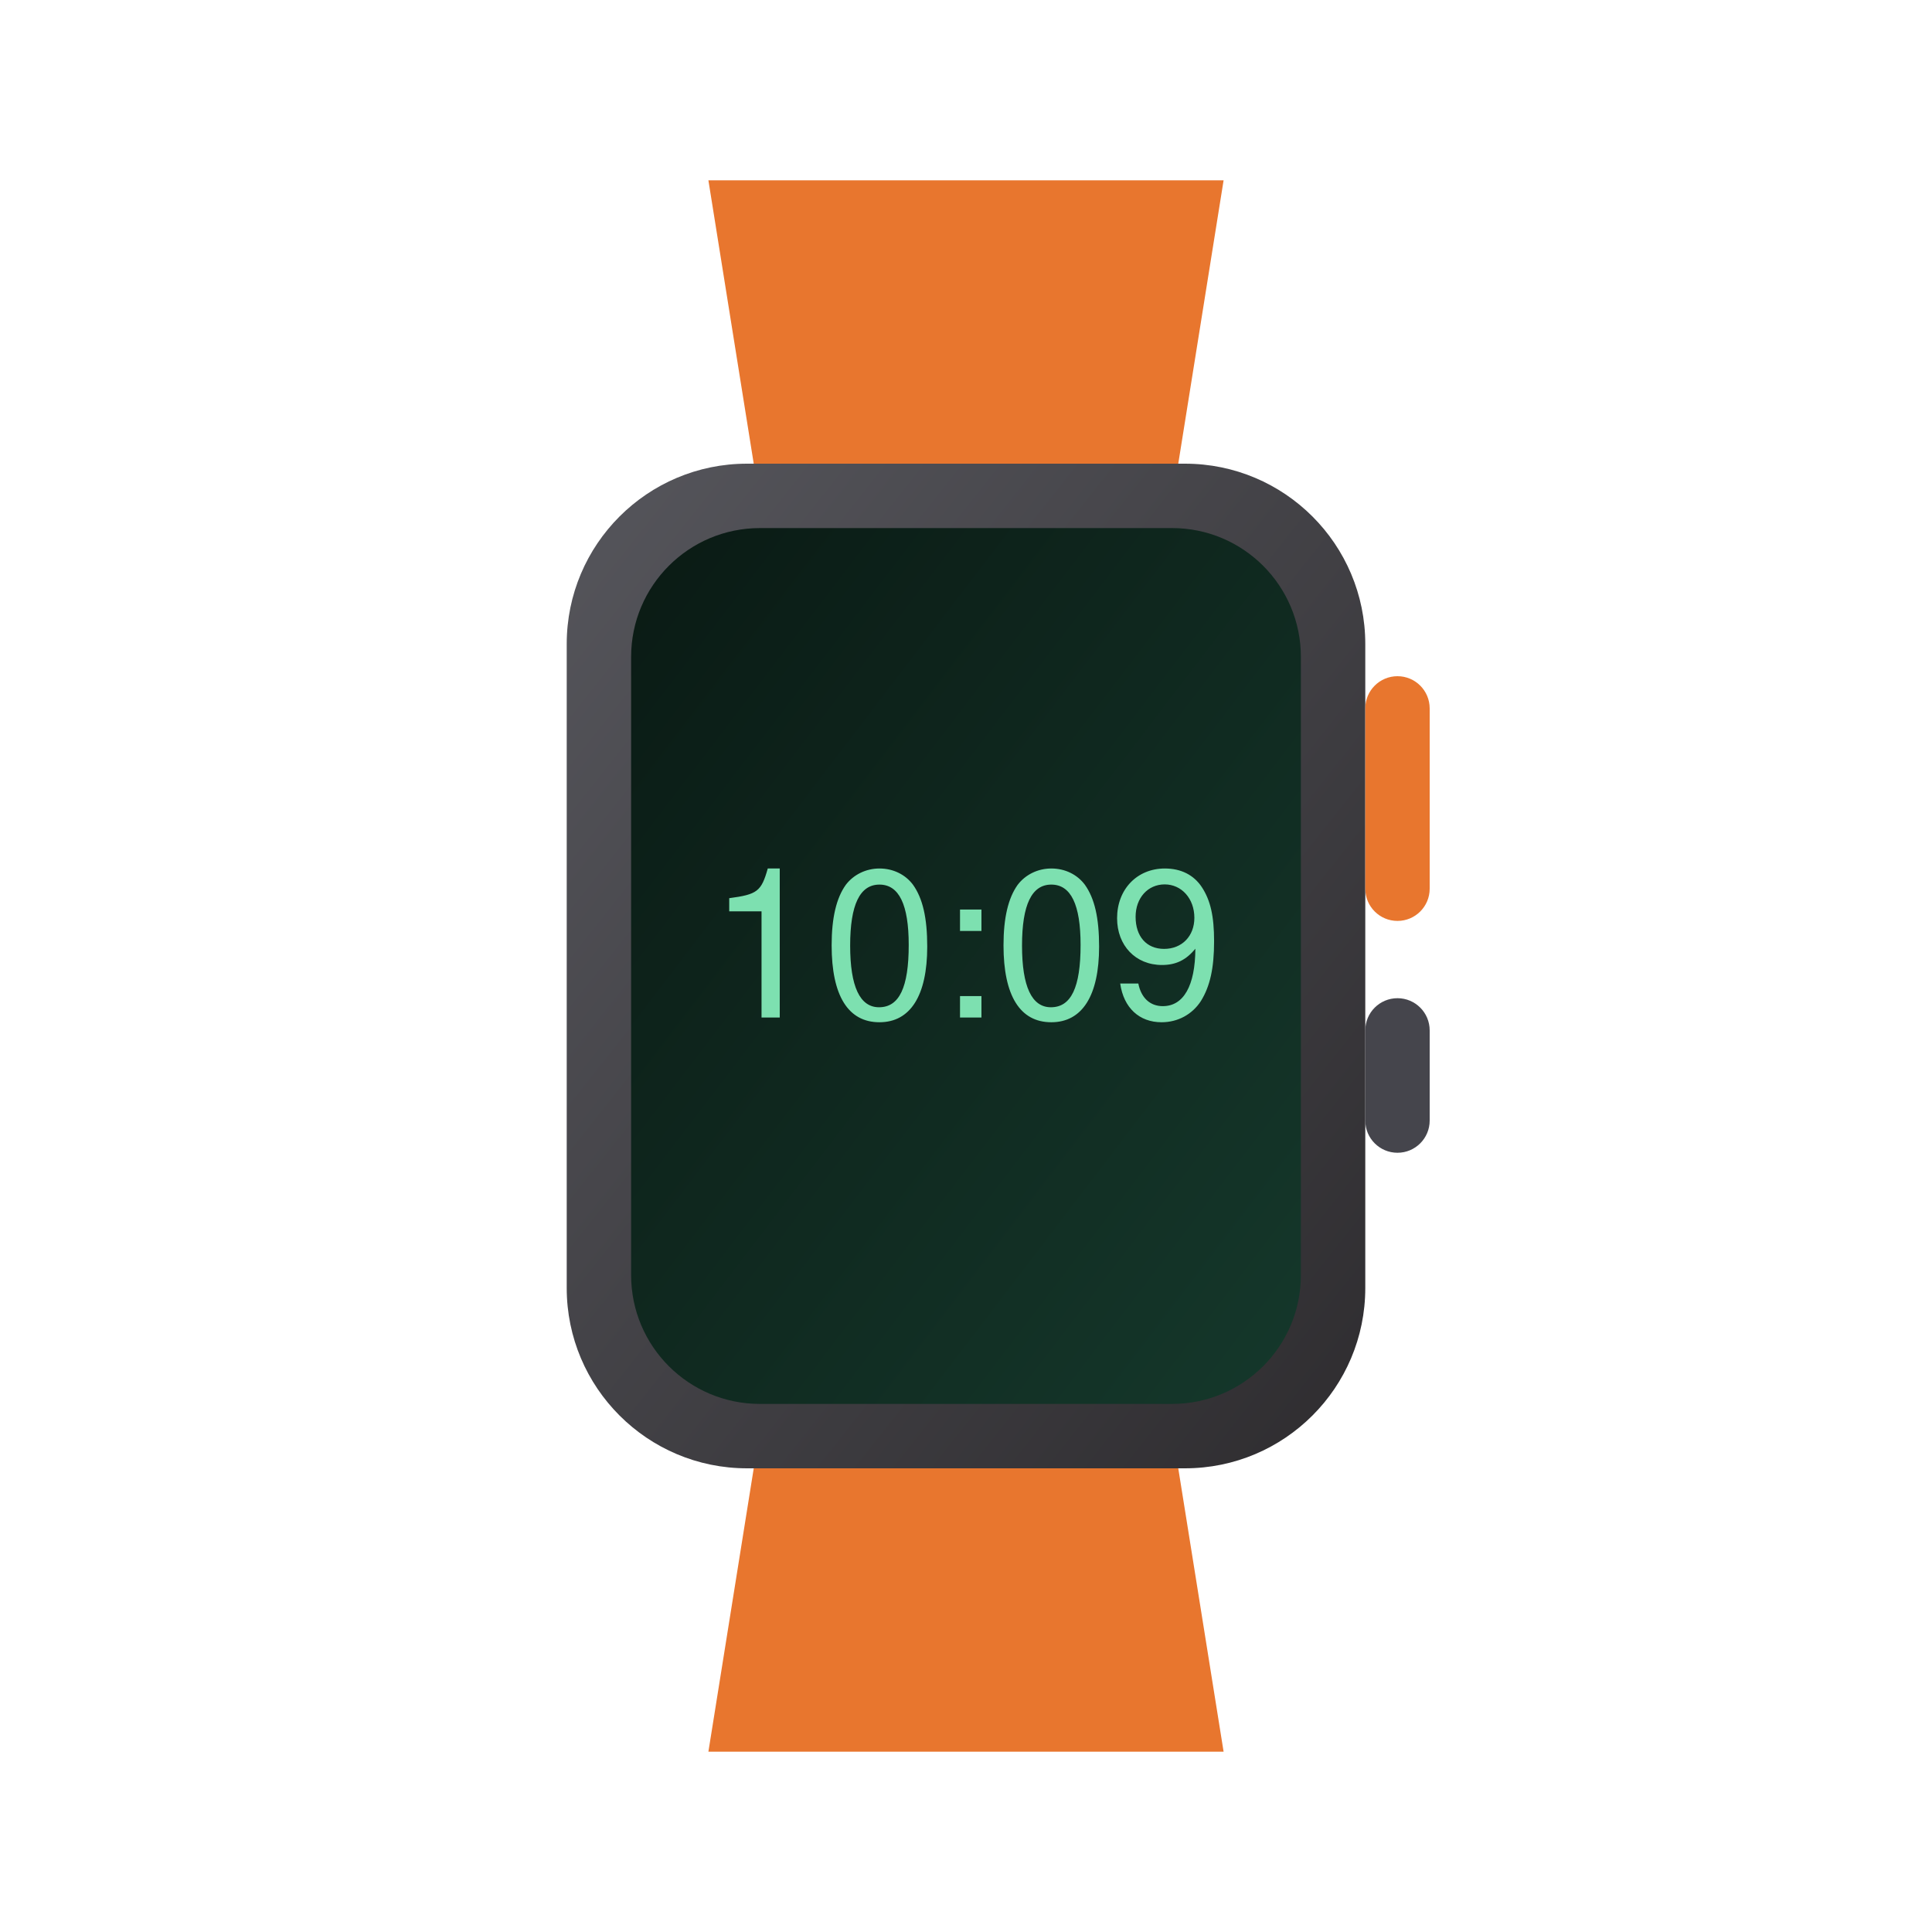
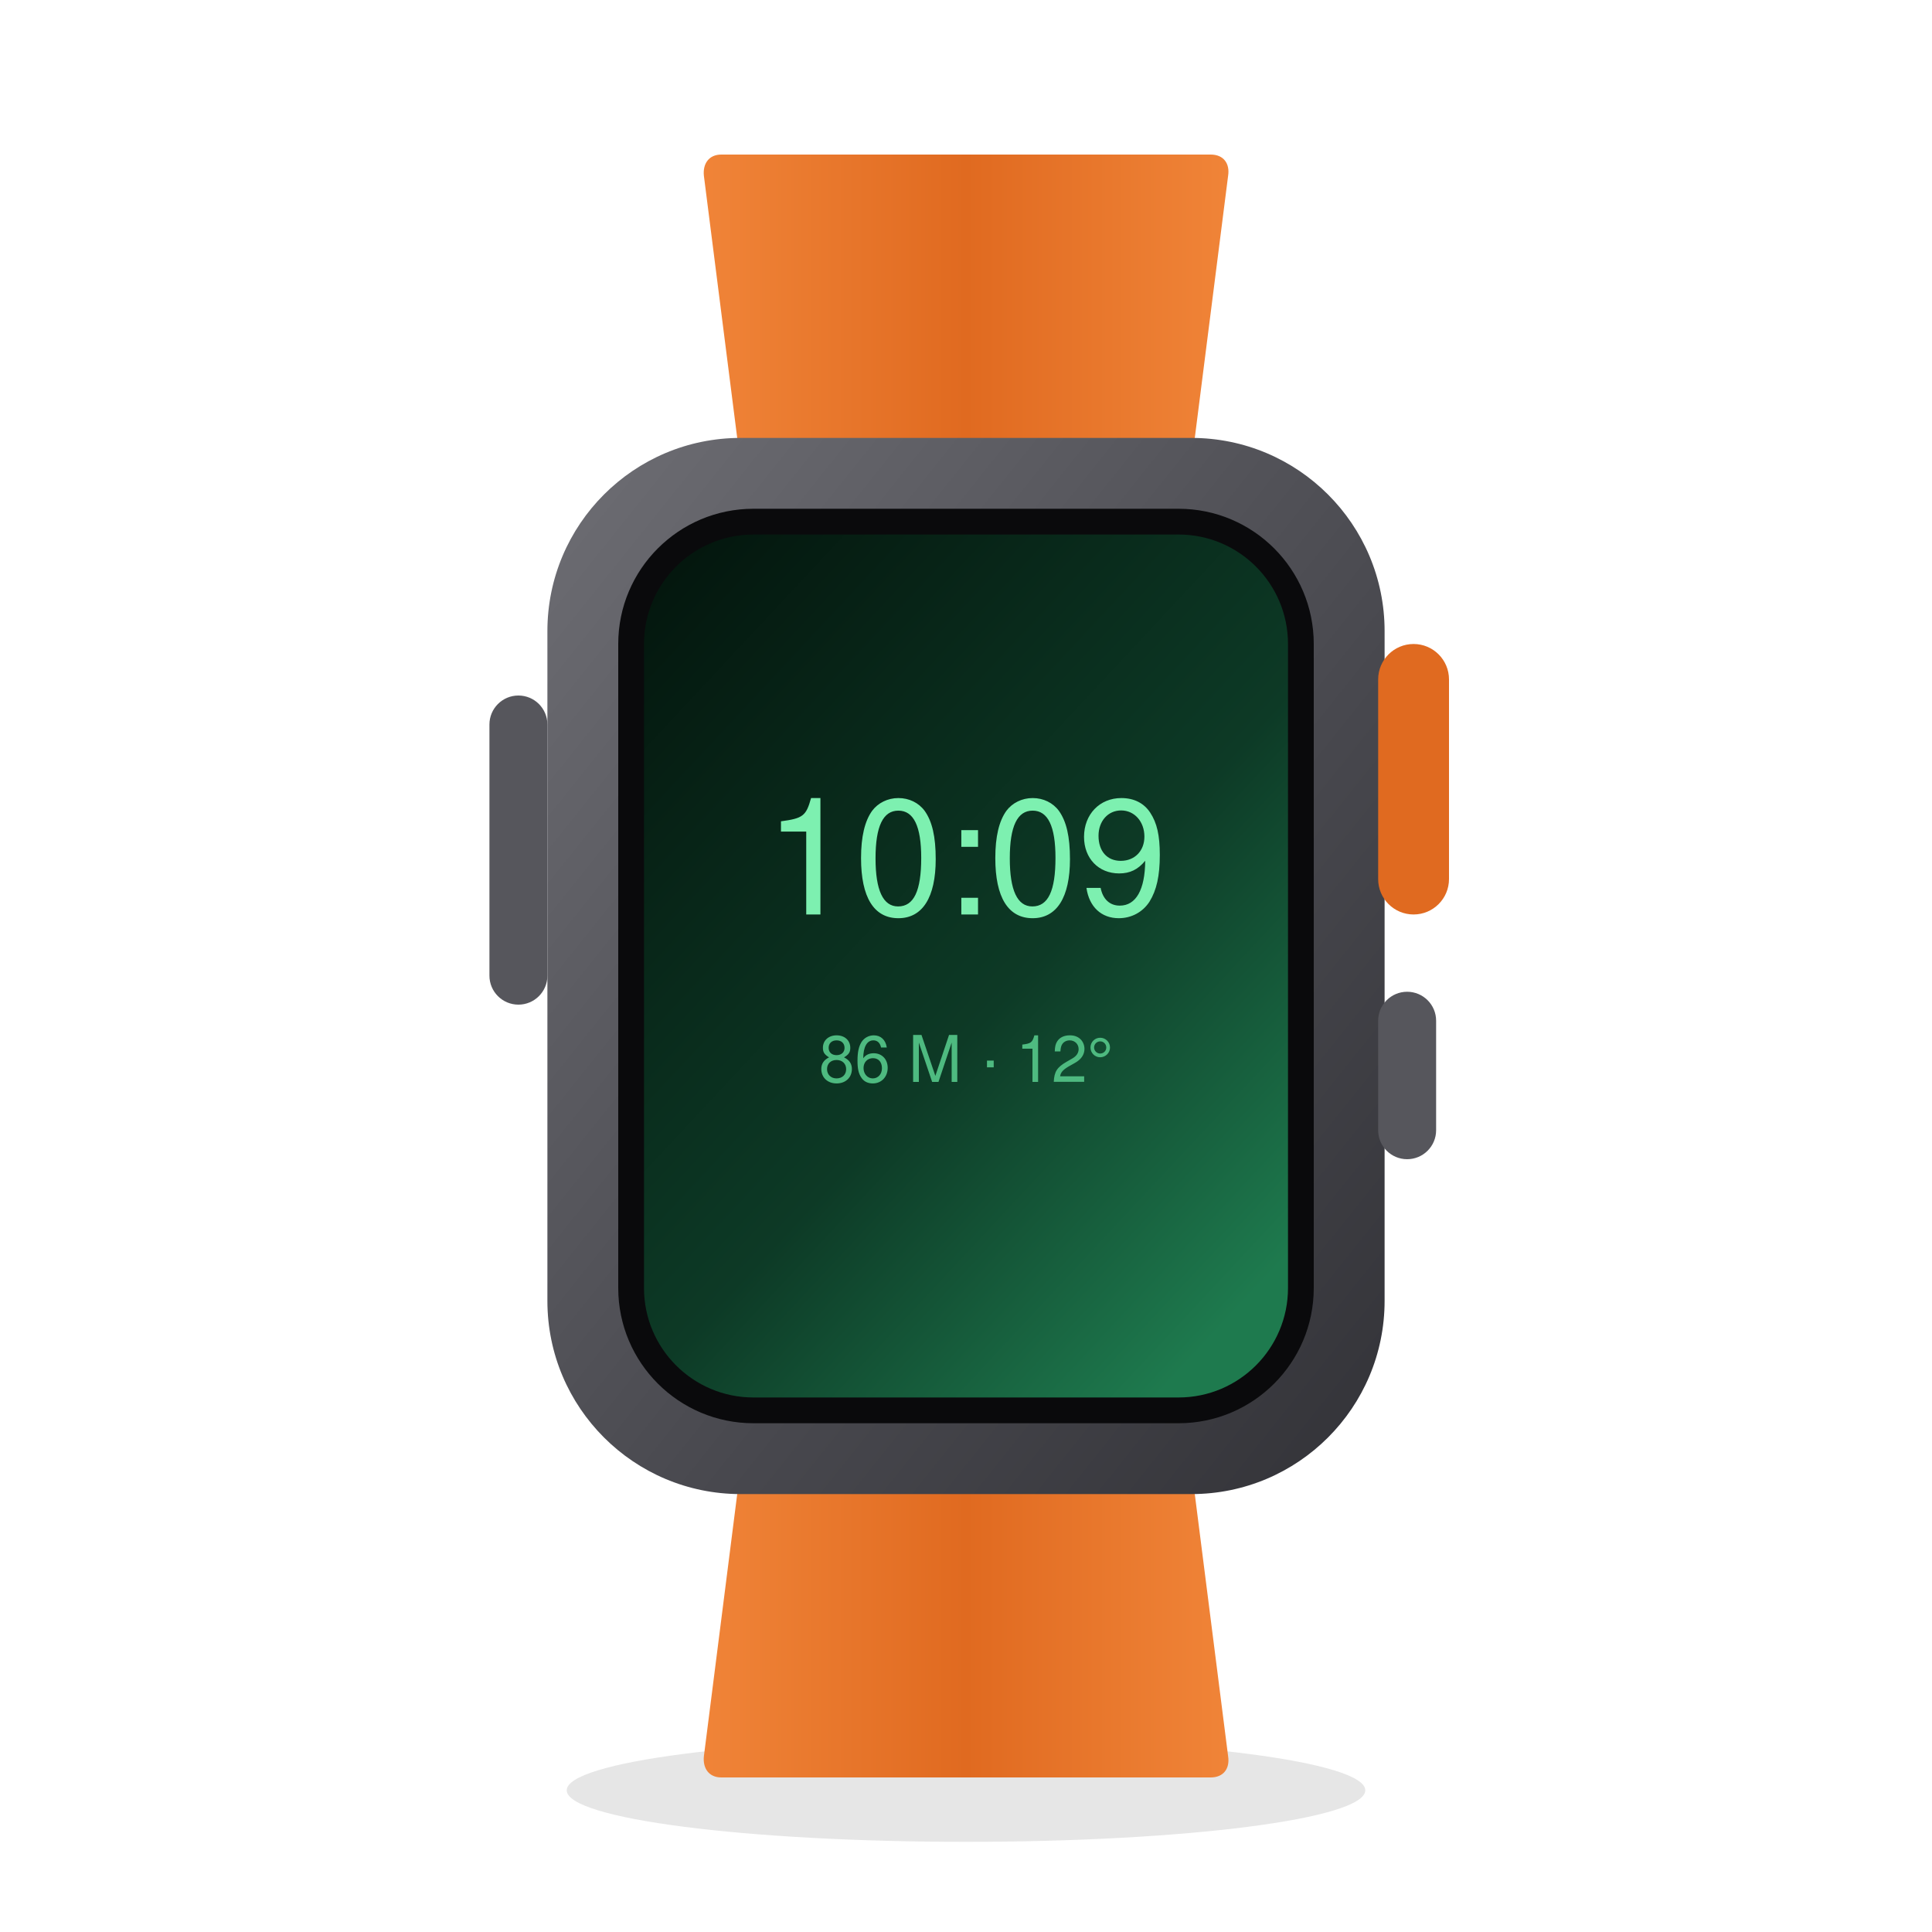
<svg xmlns="http://www.w3.org/2000/svg" viewBox="0 0 300 300">
  <defs>
-     <linearGradient id="ub" x1="0" y1="0" x2="1" y2="1">
-       <stop offset="0" stop-color="#56565c" />
-       <stop offset="1" stop-color="#2e2c2f" />
+     <linearGradient id="uf" x1="0" y1="0" x2="1" y2="1">
+       <stop offset="0" stop-color="#6e6e74" />
+       <stop offset=".6" stop-color="#48484e" />
+       <stop offset="1" stop-color="#323237" />
    </linearGradient>
-     <linearGradient id="ud" x1="0" y1="0" x2="1" y2="1">
-       <stop offset="0" stop-color="#0a1a14" />
-       <stop offset="1" stop-color="#15382b" />
+     <linearGradient id="uw" x1="0" y1="0" x2=".8" y2="1">
+       <stop offset="0" stop-color="#03140c" />
+       <stop offset=".6" stop-color="#0d3a26" />
+       <stop offset="1" stop-color="#1e7a4e" />
+     </linearGradient>
+     <linearGradient id="ub2" x1="0" y1="0" x2="1" y2="0">
+       <stop offset="0" stop-color="#f08438" />
+       <stop offset=".5" stop-color="#e06a20" />
+       <stop offset="1" stop-color="#f08438" />
    </linearGradient>
  </defs>
-   <path d="M110 28h80l-8 50h-64z" fill="#e8762e" />
-   <path d="M110 272h80l-8-50h-64z" fill="#e8762e" />
-   <rect x="88" y="72" width="124" height="156" rx="28" fill="url(#ub)" />
-   <rect x="98" y="82" width="104" height="136" rx="20" fill="url(#ud)" />
-   <rect x="212" y="105" width="10" height="38" rx="5" fill="#e8762e" />
-   <rect x="212" y="155" width="10" height="24" rx="5" fill="#45454c" />
-   <text x="150" y="158" font-family="Helvetica,Arial" font-size="32" fill="#7de0b0" text-anchor="middle">10:09</text>
+   <ellipse cx="150" cy="278" rx="62" ry="8" fill="#000" opacity=".10" />
+   <path d="M112 24h76c2 0 3 1.4 2.7 3.3L184 80h-68l-6.7-52.7c-.2-1.9.8-3.3 2.7-3.3z" fill="url(#ub2)" />
+   <path d="M112 276h76c2 0 3-1.4 2.7-3.3L184 220h-68l-6.7 52.7c-.2 1.9.8 3.3 2.7 3.3z" fill="url(#ub2)" />
+   <rect x="85" y="68" width="130" height="164" rx="30" fill="url(#uf)" />
+   <rect x="96" y="79" width="108" height="142" rx="21" fill="#0a0a0c" />
+   <rect x="100" y="83" width="100" height="134" rx="17" fill="url(#uw)" />
+   <rect x="214" y="100" width="11" height="42" rx="5.5" fill="#e06a20" />
+   <rect x="214" y="154" width="9" height="26" rx="4.5" fill="#56565c" />
+   <rect x="76" y="108" width="9" height="48" rx="4.5" fill="#56565c" />
+   <text x="150" y="142" font-family="Helvetica,Arial" font-size="25" font-weight="300" fill="#7df0b0" text-anchor="middle">10:09</text>
+   <text x="150" y="168" font-family="Helvetica,Arial" font-size="10" fill="#4eba80" text-anchor="middle">86 М · 12°</text>
</svg>
